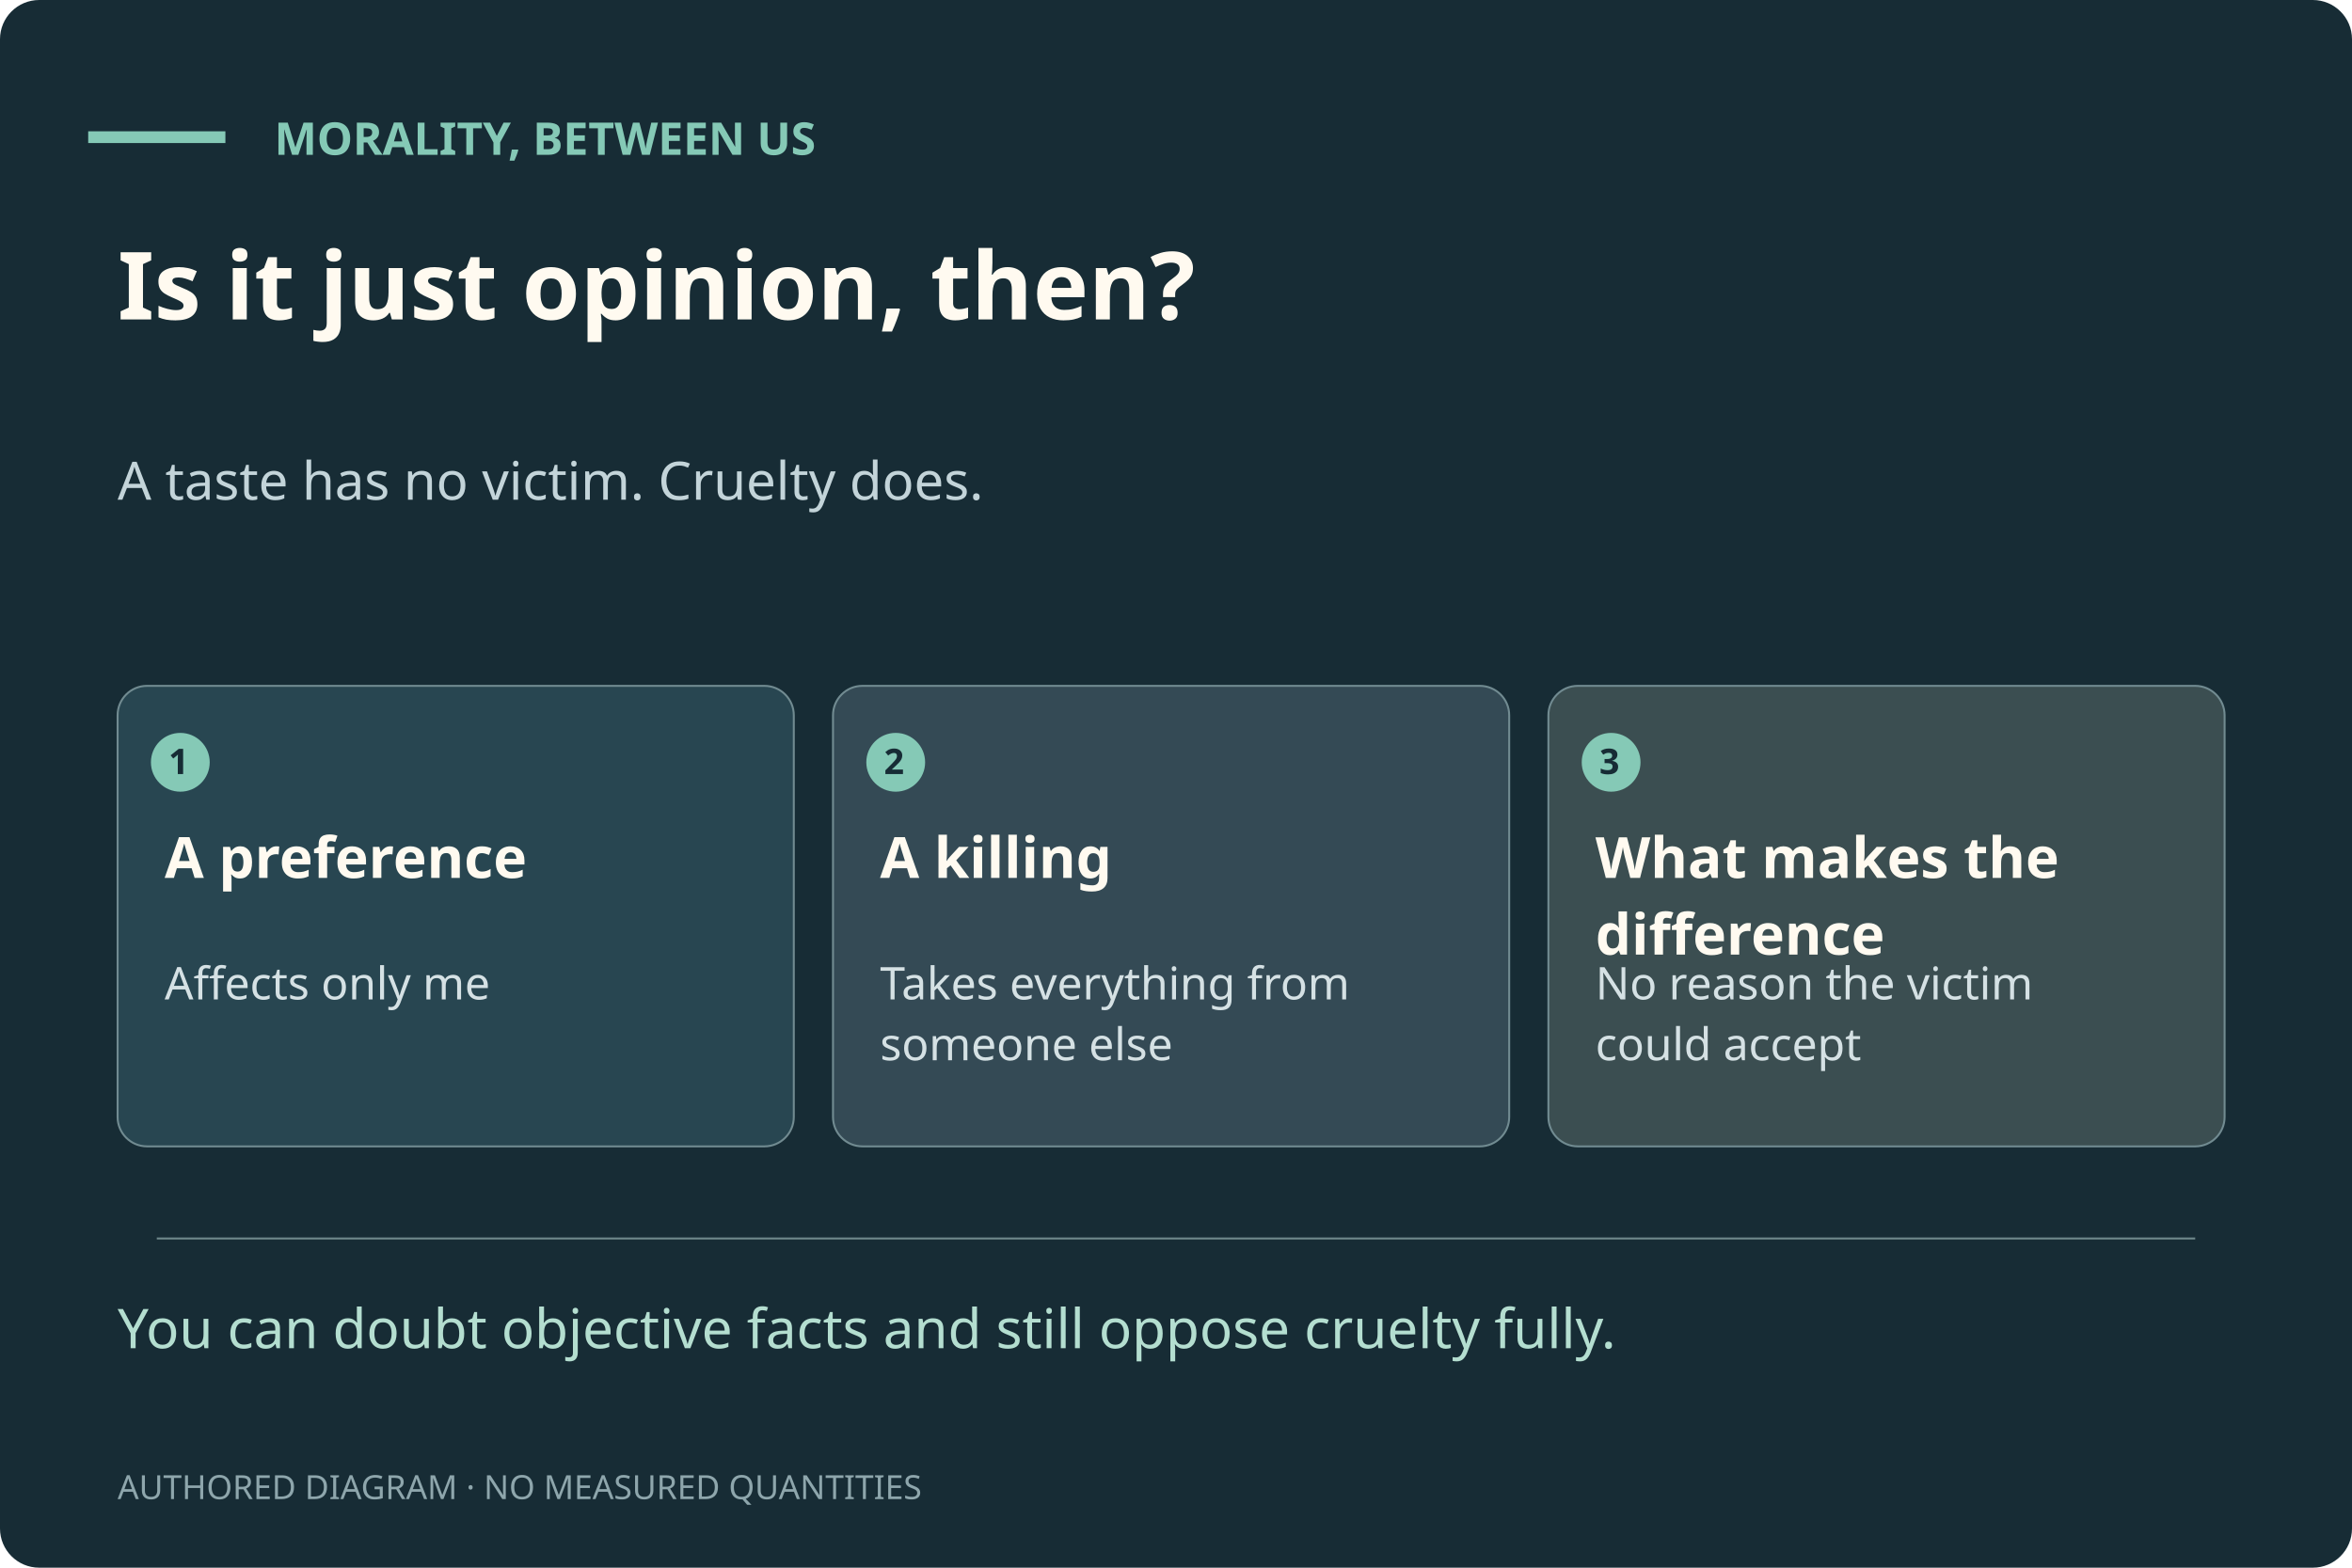
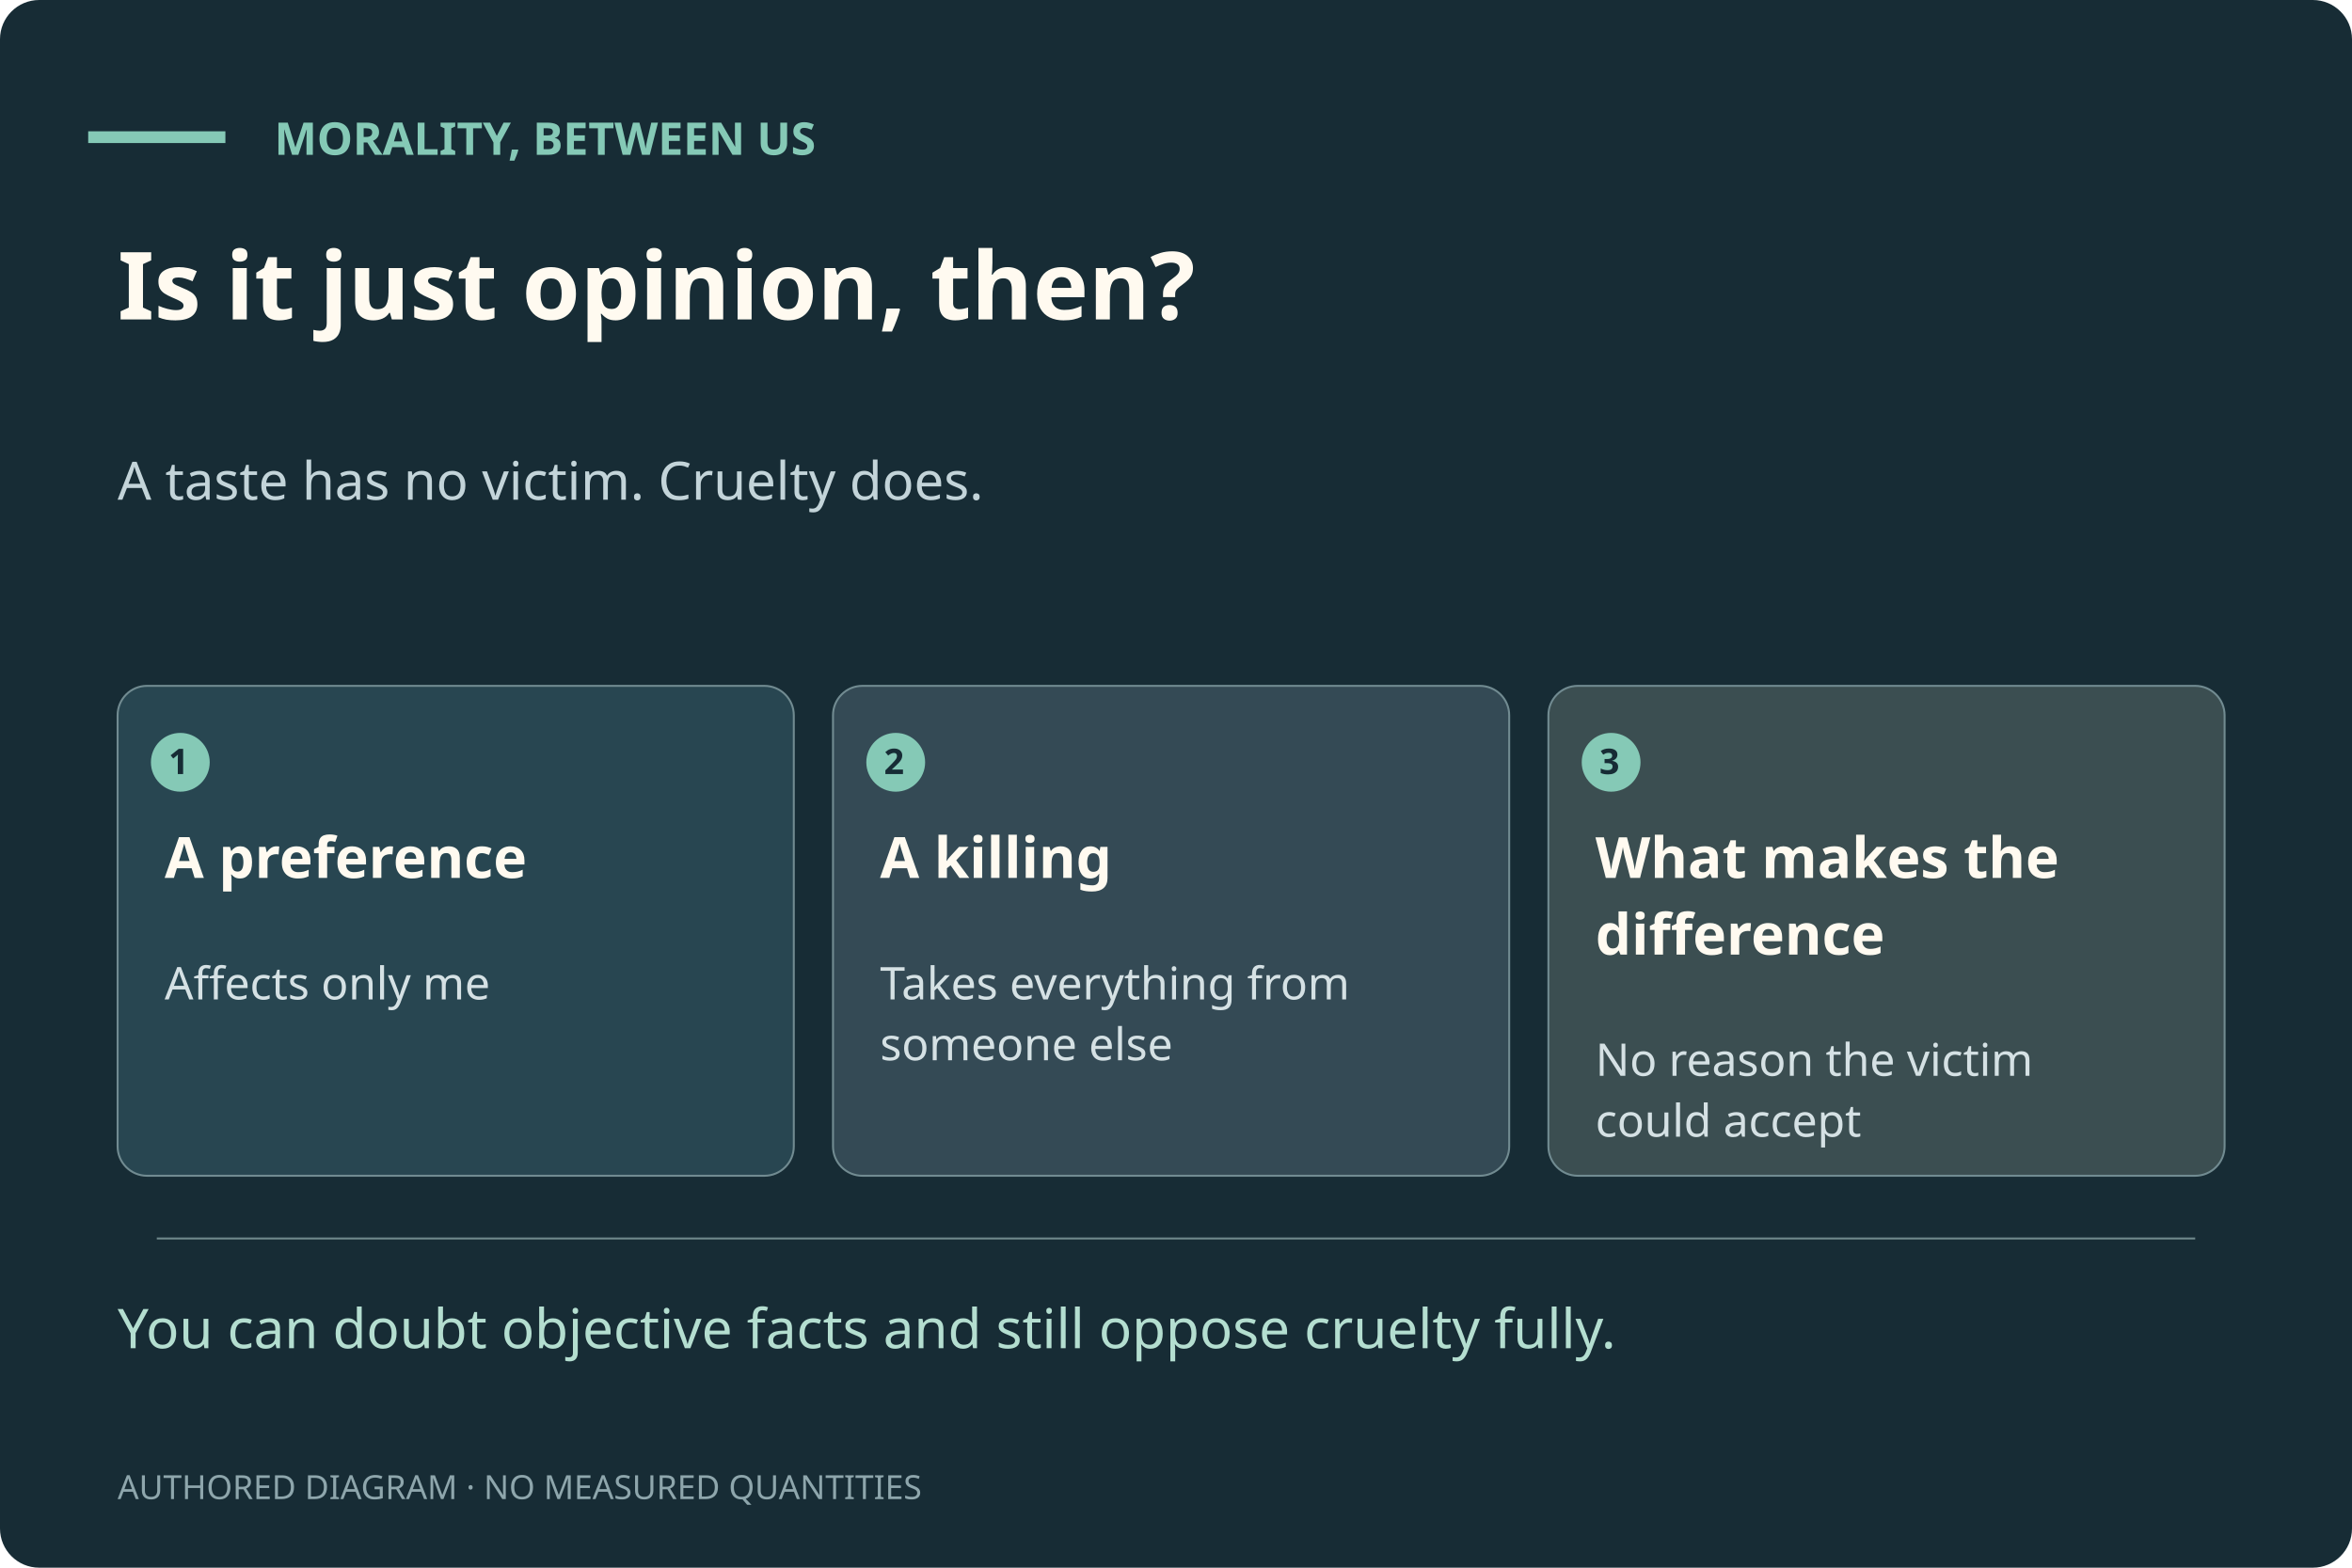
<svg xmlns="http://www.w3.org/2000/svg" width="1200" height="800" viewBox="0 0 1200 800" role="img" aria-label="Is it just opinion, then?">
  <rect width="1200" height="800" rx="20" fill="#172c35" />
  <path d="M45 70h70" stroke="#85c9b6" stroke-width="6" />
  <text x="140" y="79" fill="#85c9b6" font-size="23" font-weight="600" font-family="system-ui,sans-serif">
    <tspan x="140" dy="0">MORALITY, BETWEEN US</tspan>
  </text>
  <text x="60" y="163" fill="#fffaf0" font-size="48" font-weight="600" font-family="system-ui,sans-serif">
    <tspan x="60" dy="0">Is it just opinion, then?</tspan>
  </text>
  <text x="60" y="255" fill="#c3d4d9" font-size="27" font-weight="400" font-family="system-ui,sans-serif">
    <tspan x="60" dy="0">A taste has no victim. Cruelty does.</tspan>
  </text>
-   <rect x="60" y="350" width="345" height="235" rx="15" fill="#284651" stroke="#718b91" />
+   <rect x="60" y="350" width="345" height="250" rx="15" fill="#284651" stroke="#718b91" />
  <circle cx="92" cy="389" r="15" fill="#85c9b6" />
  <text x="86" y="395" fill="#172c35" font-size="18" font-weight="700" font-family="system-ui,sans-serif">
    <tspan x="86" dy="0">1</tspan>
  </text>
  <text x="84" y="448" fill="#fffaf0" font-size="29" font-weight="600" font-family="system-ui,sans-serif">
    <tspan x="84" dy="0">A preference</tspan>
  </text>
  <text x="84" y="510" fill="#d5e1e4" font-size="23" font-weight="400" font-family="system-ui,sans-serif">
    <tspan x="84" dy="0">Affects only me</tspan>
  </text>
-   <rect x="425" y="350" width="345" height="235" rx="15" fill="#344a55" stroke="#718b91" />
+   <rect x="425" y="350" width="345" height="250" rx="15" fill="#344a55" stroke="#718b91" />
  <circle cx="457" cy="389" r="15" fill="#85c9b6" />
  <text x="451" y="395" fill="#172c35" font-size="18" font-weight="700" font-family="system-ui,sans-serif">
    <tspan x="451" dy="0">2</tspan>
  </text>
  <text x="449" y="448" fill="#fffaf0" font-size="29" font-weight="600" font-family="system-ui,sans-serif">
    <tspan x="449" dy="0">A killing</tspan>
  </text>
  <text x="449" y="510" fill="#d5e1e4" font-size="23" font-weight="400" font-family="system-ui,sans-serif">
    <tspan x="449" dy="0">Takes everything from</tspan>
    <tspan x="449" dy="31.05">someone else</tspan>
  </text>
-   <rect x="790" y="350" width="345" height="235" rx="15" fill="#3b4e51" stroke="#718b91" />
+   <rect x="790" y="350" width="345" height="250" rx="15" fill="#3b4e51" stroke="#718b91" />
  <circle cx="822" cy="389" r="15" fill="#85c9b6" />
  <text x="816" y="395" fill="#172c35" font-size="18" font-weight="700" font-family="system-ui,sans-serif">
    <tspan x="816" dy="0">3</tspan>
  </text>
  <text x="814" y="448" fill="#fffaf0" font-size="29" font-weight="600" font-family="system-ui,sans-serif">
    <tspan x="814" dy="0">What makes the</tspan>
    <tspan x="814" dy="39.15">difference</tspan>
  </text>
-   <text x="814" y="510" fill="#d5e1e4" font-size="23" font-weight="400" font-family="system-ui,sans-serif">
+   <text x="814" y="549" fill="#d5e1e4" font-size="23" font-weight="400" font-family="system-ui,sans-serif">
    <tspan x="814" dy="0">No reason the victim</tspan>
    <tspan x="814" dy="31.05">could accept</tspan>
  </text>
  <path d="M80 632h1040" stroke="#70898c" />
  <text x="60" y="688" fill="#b4ded0" font-size="28" font-weight="400" font-family="system-ui,sans-serif">
    <tspan x="60" dy="0">You can doubt objective facts and still oppose cruelty fully.</tspan>
  </text>
  <text x="60" y="765" fill="#8ea6ac" font-size="17" font-weight="400" font-family="system-ui,sans-serif">
    <tspan x="60" dy="0">AUTHORED DIAGRAM · NO MEASURED QUANTITIES</tspan>
  </text>
</svg>
